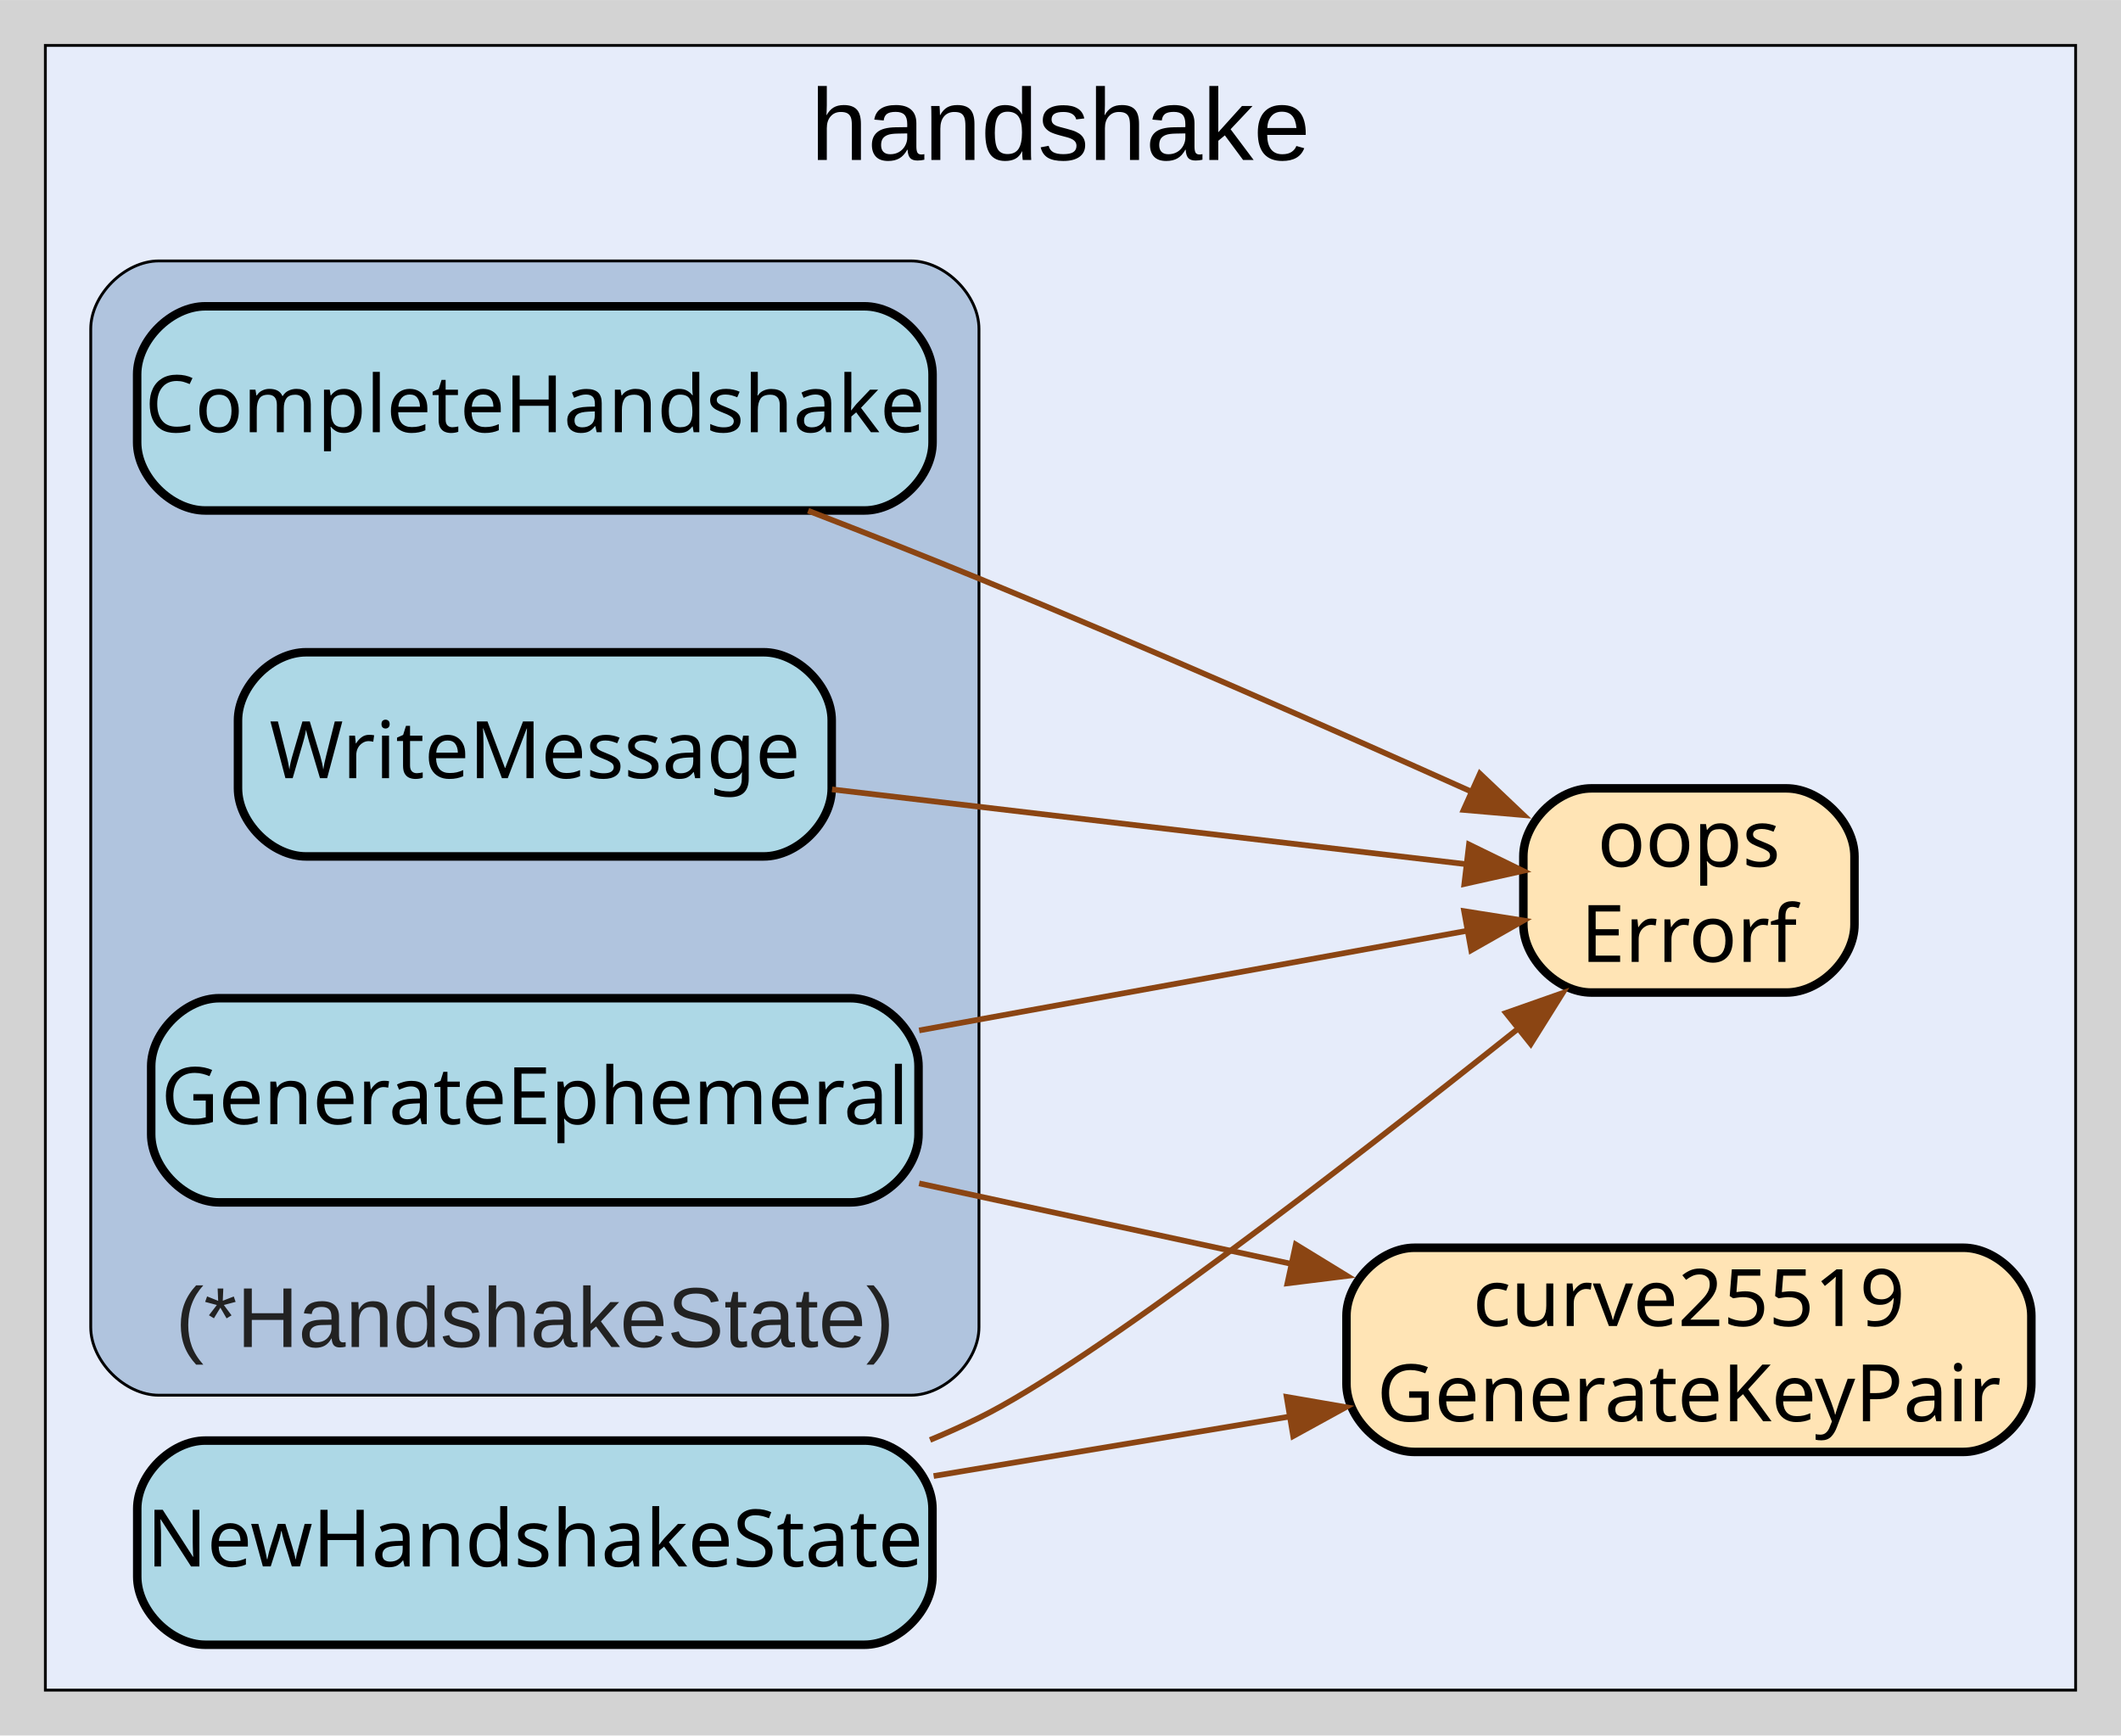
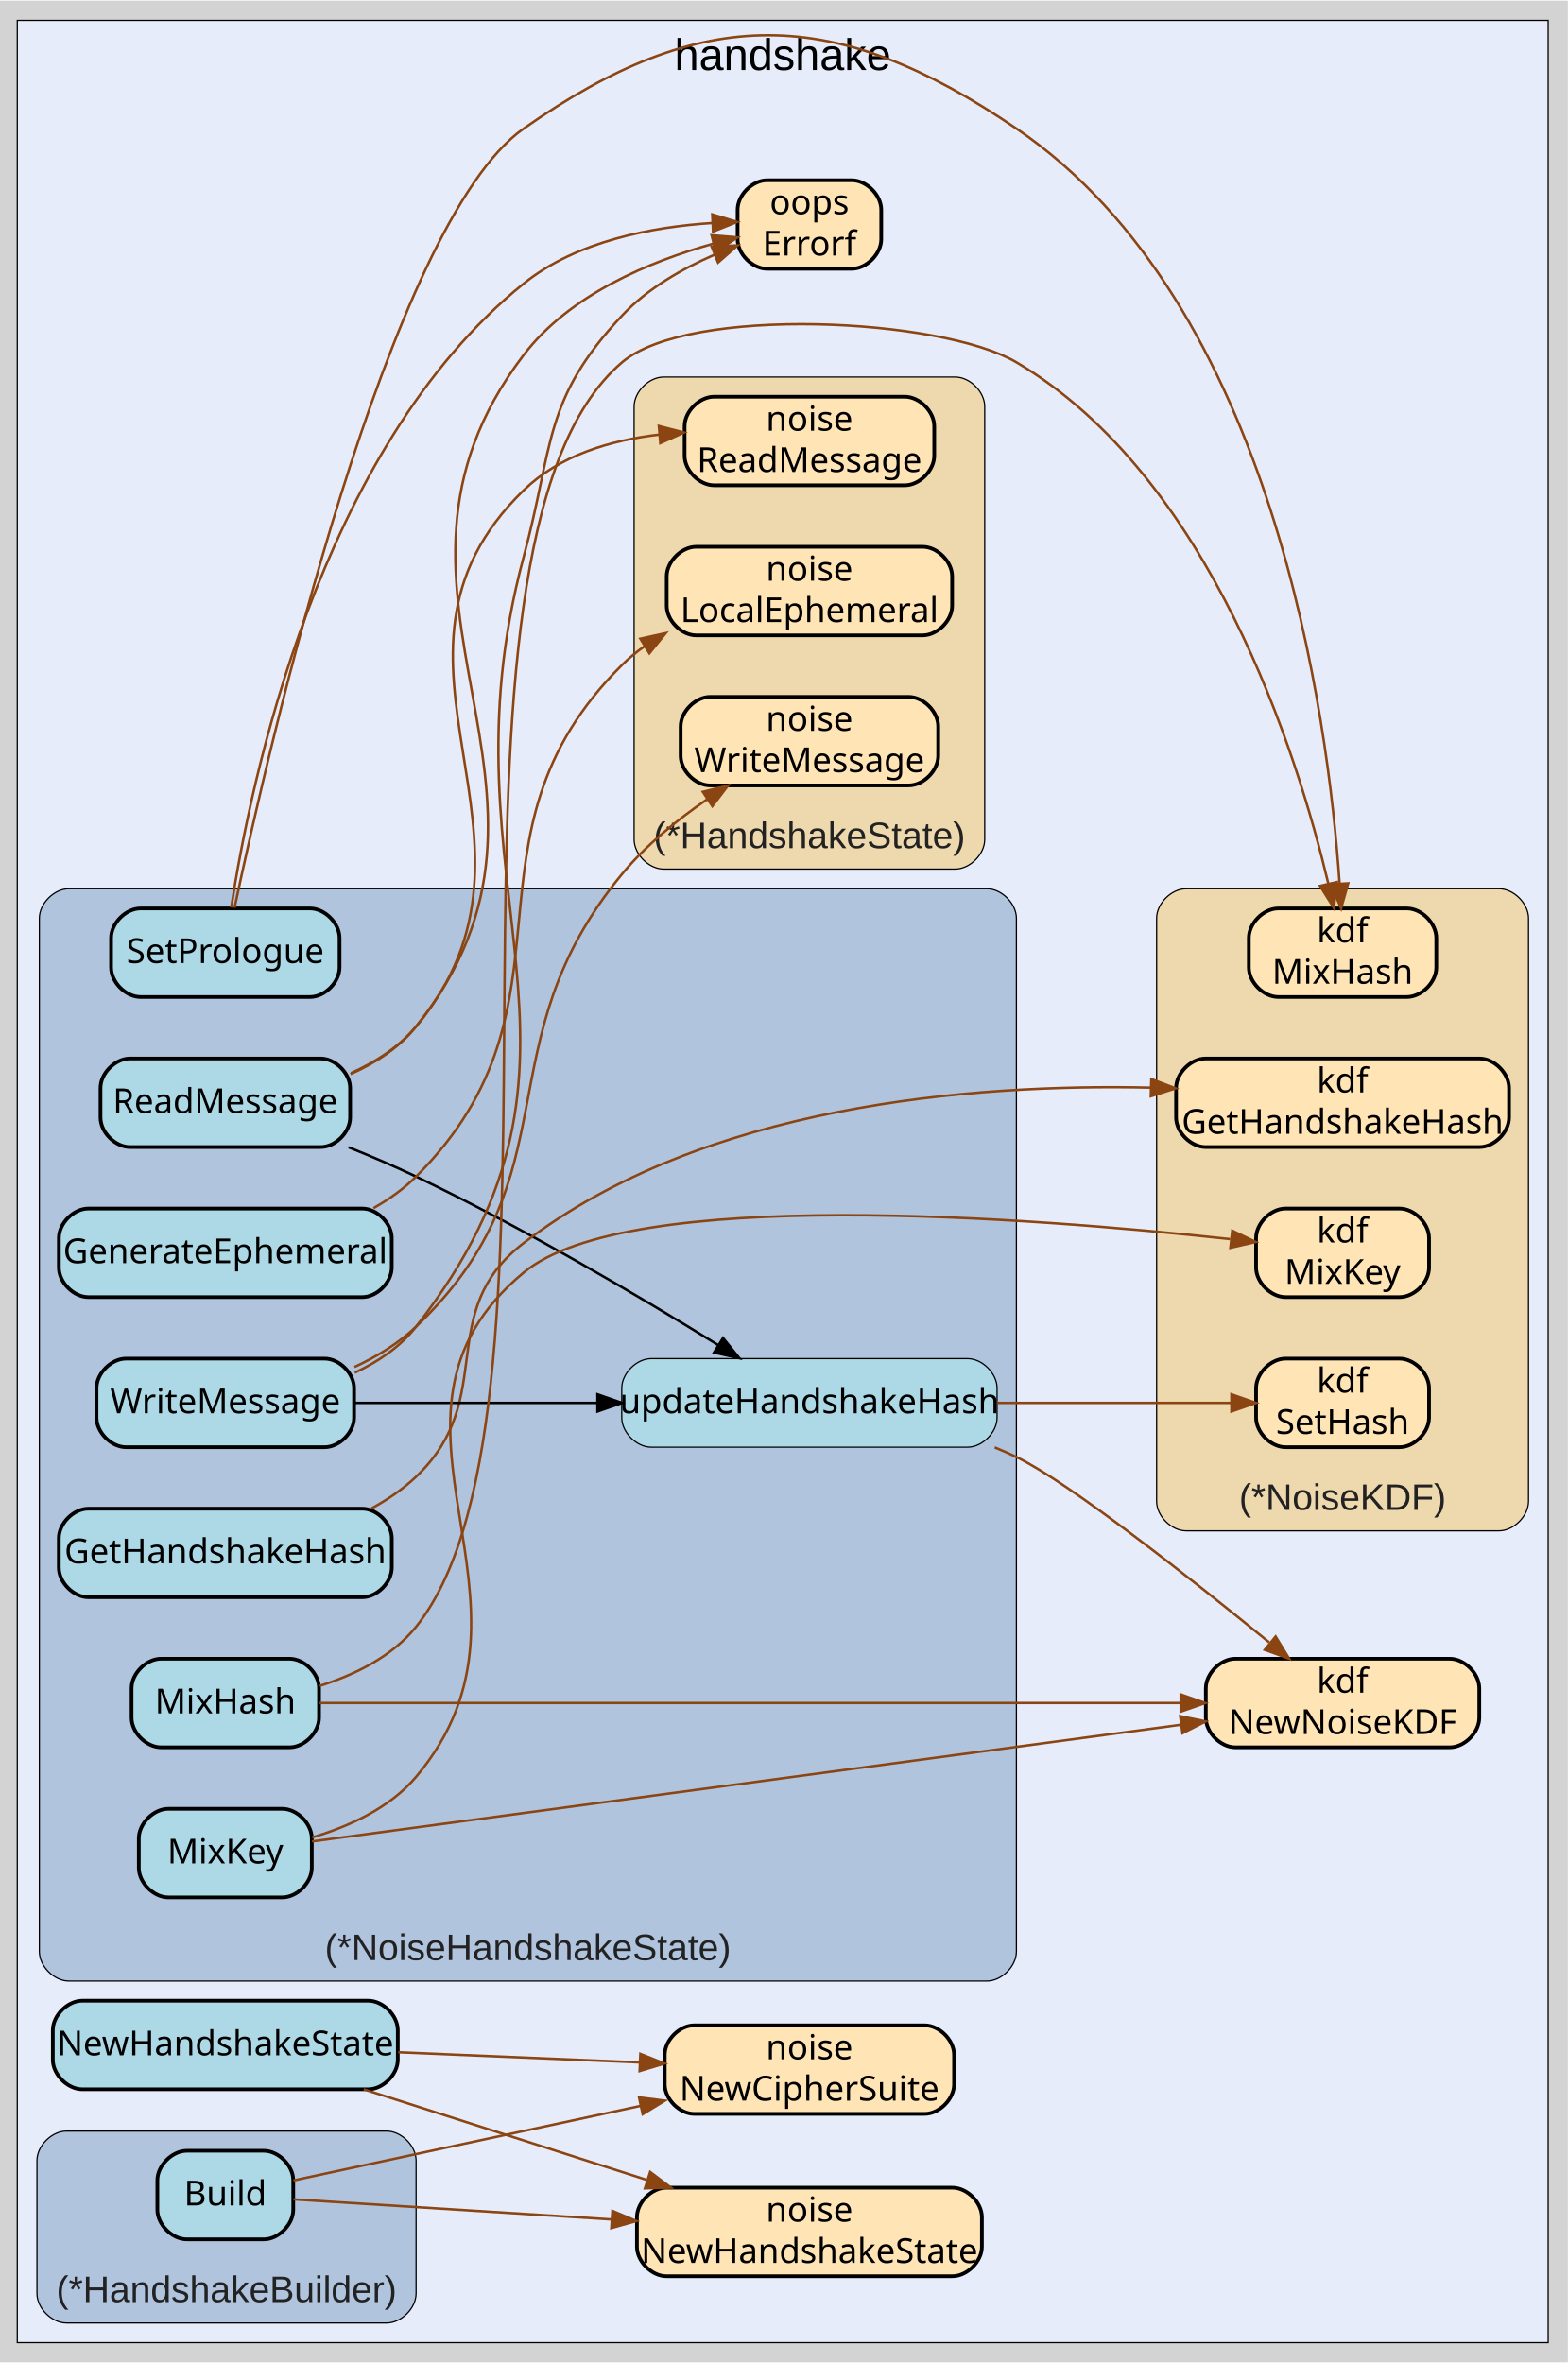
- <svg xmlns="http://www.w3.org/2000/svg" xmlns:xlink="http://www.w3.org/1999/xlink" width="374pt" height="306pt" viewBox="0.00 0.00 374.02 306.00">
-   <g id="graph0" class="graph" transform="scale(1 1) rotate(0) translate(0 306)">
-     <polygon fill="#d3d3d3" stroke="transparent" points="0,0 0,-306 374.018,-306 374.018,0 0,0" />
+ <svg xmlns="http://www.w3.org/2000/svg" xmlns:xlink="http://www.w3.org/1999/xlink" width="637pt" height="960pt" viewBox="0.00 0.00 637.35 960.00">
+   <g id="graph0" class="graph" transform="scale(1 1) rotate(0) translate(0 960)">
+     <polygon fill="#d3d3d3" stroke="transparent" points="0,0 0,-960 637.347,-960 637.347,0 0,0" />
    <g id="clust1" class="cluster">
-       <polygon fill="#e6ecfa" stroke="#000000" stroke-width=".5" points="8,-8 8,-298 366.018,-298 366.018,-8 8,-8" />
-       <text text-anchor="middle" x="187.009" y="-277.8" font-family="Arial" font-size="18.00" fill="#000000">handshake</text>
+       <polygon fill="#e6ecfa" stroke="#000000" stroke-width=".5" points="7.027,-8 7.027,-952 629.347,-952 629.347,-8 7.027,-8" />
+       <text text-anchor="middle" x="318.187" y="-931.8" font-family="Arial" font-size="18.00" fill="#000000">handshake</text>
+     </g>
+     <g id="clust5" class="cluster">
+       <g id="a_clust5">
+         <a xlink:title="type: *github.com/go-i2p/go-i2p/lib/transport/noise/kdf.NoiseKDF">
+           <path fill="#eed8ae" stroke="#000000" stroke-width=".5" d="M482.175,-338C482.175,-338 609.347,-338 609.347,-338 615.347,-338 621.347,-344 621.347,-350 621.347,-350 621.347,-587 621.347,-587 621.347,-593 615.347,-599 609.347,-599 609.347,-599 482.175,-599 482.175,-599 476.175,-599 470.175,-593 470.175,-587 470.175,-587 470.175,-350 470.175,-350 470.175,-344 476.175,-338 482.175,-338" />
+           <text text-anchor="middle" x="545.761" y="-346.5" font-family="Arial" font-size="15.00" fill="#222222">(*NoiseKDF)</text>
+         </a>
+       </g>
+     </g>
+     <g id="clust4" class="cluster">
+       <g id="a_clust4">
+         <a xlink:title="type: *github.com/go-i2p/go-i2p/lib/transport/noise/handshake.NoiseHandshakeState">
+           <path fill="#b0c4de" stroke="#000000" stroke-width=".5" d="M28,-155C28,-155 401.175,-155 401.175,-155 407.175,-155 413.175,-161 413.175,-167 413.175,-167 413.175,-587 413.175,-587 413.175,-593 407.175,-599 401.175,-599 401.175,-599 28,-599 28,-599 22,-599 16,-593 16,-587 16,-587 16,-167 16,-167 16,-161 22,-155 28,-155" />
+           <text text-anchor="middle" x="214.587" y="-163.5" font-family="Arial" font-size="15.00" fill="#222222">(*NoiseHandshakeState)</text>
+         </a>
+       </g>
+     </g>
+     <g id="clust3" class="cluster">
+       <g id="a_clust3">
+         <a xlink:title="type: *github.com/go-i2p/go-i2p/lib/transport/noise/handshake.HandshakeBuilder">
+           <path fill="#b0c4de" stroke="#000000" stroke-width=".5" d="M27.027,-16C27.027,-16 157.145,-16 157.145,-16 163.145,-16 169.145,-22 169.145,-28 169.145,-28 169.145,-82 169.145,-82 169.145,-88 163.145,-94 157.145,-94 157.145,-94 27.027,-94 27.027,-94 21.027,-94 15.027,-88 15.027,-82 15.027,-82 15.027,-28 15.027,-28 15.027,-22 21.027,-16 27.027,-16" />
+           <text text-anchor="middle" x="92.086" y="-24.5" font-family="Arial" font-size="15.00" fill="#222222">(*HandshakeBuilder)</text>
+         </a>
+       </g>
    </g>
    <g id="clust2" class="cluster">
      <g id="a_clust2">
-         <a xlink:title="type: *github.com/go-i2p/go-i2p/lib/transport/ntcp/handshake.HandshakeState">
-           <path fill="#b0c4de" stroke="#000000" stroke-width=".5" d="M28,-60C28,-60 160.633,-60 160.633,-60 166.633,-60 172.633,-66 172.633,-72 172.633,-72 172.633,-248 172.633,-248 172.633,-254 166.633,-260 160.633,-260 160.633,-260 28,-260 28,-260 22,-260 16,-254 16,-248 16,-248 16,-72 16,-72 16,-66 22,-60 28,-60" />
-           <text text-anchor="middle" x="94.316" y="-68.5" font-family="Arial" font-size="15.00" fill="#222222">(*HandshakeState)</text>
+         <a xlink:title="type: *github.com/flynn/noise.HandshakeState">
+           <path fill="#eed8ae" stroke="#000000" stroke-width=".5" d="M269.779,-607C269.779,-607 388.29,-607 388.29,-607 394.29,-607 400.29,-613 400.29,-619 400.29,-619 400.29,-795 400.29,-795 400.29,-801 394.29,-807 388.29,-807 388.29,-807 269.779,-807 269.779,-807 263.779,-807 257.779,-801 257.779,-795 257.779,-795 257.779,-619 257.779,-619 257.779,-613 263.779,-607 269.779,-607" />
+           <text text-anchor="middle" x="329.034" y="-615.5" font-family="Arial" font-size="15.00" fill="#222222">(*HandshakeState)</text>
        </a>
      </g>
    </g>
    <g id="node1" class="node">
      <g id="a_node1">
-         <a xlink:title="github.com/samber/oops.Errorf | defined in oops.go:34">
-           <path fill="#ffe4b5" stroke="#000000" stroke-width="1.5" d="M315.021,-167C315.021,-167 280.63,-167 280.63,-167 274.63,-167 268.63,-161 268.63,-155 268.63,-155 268.63,-143 268.63,-143 268.63,-137 274.63,-131 280.63,-131 280.63,-131 315.021,-131 315.021,-131 321.021,-131 327.021,-137 327.021,-143 327.021,-143 327.021,-155 327.021,-155 327.021,-161 321.021,-167 315.021,-167" />
-           <text text-anchor="middle" x="297.825" y="-153.2" font-family="Verdana" font-size="14.00" fill="#000000">oops</text>
-           <text text-anchor="middle" x="297.825" y="-136.4" font-family="Verdana" font-size="14.00" fill="#000000">Errorf</text>
+         <a xlink:title="github.com/flynn/noise.NewCipherSuite | defined in cipher_suite.go:84">
+           <path fill="#ffe4b5" stroke="#000000" stroke-width="1.5" d="M375.844,-137C375.844,-137 282.226,-137 282.226,-137 276.226,-137 270.226,-131 270.226,-125 270.226,-125 270.226,-113 270.226,-113 270.226,-107 276.226,-101 282.226,-101 282.226,-101 375.844,-101 375.844,-101 381.844,-101 387.844,-107 387.844,-113 387.844,-113 387.844,-125 387.844,-125 387.844,-131 381.844,-137 375.844,-137" />
+           <text text-anchor="middle" x="329.034" y="-123.2" font-family="Verdana" font-size="14.00" fill="#000000">noise</text>
+           <text text-anchor="middle" x="329.034" y="-106.4" font-family="Verdana" font-size="14.00" fill="#000000">NewCipherSuite</text>
        </a>
      </g>
    </g>
    <g id="node2" class="node">
      <g id="a_node2">
-         <a xlink:title="github.com/go-i2p/go-i2p/lib/transport/ntcp/handshake.NewHandshakeState | defined in handshake.go:78&#10;at handshake.go:98: calling [github.com/go-i2p/go-i2p/lib/crypto/curve25519.GenerateKeyPair]&#10;at handshake.go:101: calling [github.com/samber/oops.Errorf]&#10;at handshake.go:107: calling [github.com/samber/oops.Errorf]">
-           <path fill="#add8e6" stroke="#000000" stroke-width="1.5" d="M152.433,-52C152.433,-52 36.2,-52 36.2,-52 30.2,-52 24.2,-46 24.2,-40 24.2,-40 24.2,-28 24.2,-28 24.2,-22 30.2,-16 36.2,-16 36.2,-16 152.433,-16 152.433,-16 158.433,-16 164.433,-22 164.433,-28 164.433,-28 164.433,-40 164.433,-40 164.433,-46 158.433,-52 152.433,-52" />
-           <text text-anchor="middle" x="94.316" y="-29.8" font-family="Verdana" font-size="14.00" fill="#000000">NewHandshakeState</text>
+         <a xlink:title="github.com/flynn/noise.NewHandshakeState | defined in state.go:317">
+           <path fill="#ffe4b5" stroke="#000000" stroke-width="1.5" d="M387.151,-71C387.151,-71 270.918,-71 270.918,-71 264.918,-71 258.918,-65 258.918,-59 258.918,-59 258.918,-47 258.918,-47 258.918,-41 264.918,-35 270.918,-35 270.918,-35 387.151,-35 387.151,-35 393.151,-35 399.151,-41 399.151,-47 399.151,-47 399.151,-59 399.151,-59 399.151,-65 393.151,-71 387.151,-71" />
+           <text text-anchor="middle" x="329.034" y="-57.2" font-family="Verdana" font-size="14.00" fill="#000000">noise</text>
+           <text text-anchor="middle" x="329.034" y="-40.4" font-family="Verdana" font-size="14.00" fill="#000000">NewHandshakeState</text>
+         </a>
+       </g>
+     </g>
+     <g id="node3" class="node">
+       <g id="a_node3">
+         <a xlink:title="github.com/samber/oops.Errorf | defined in oops.go:34">
+           <path fill="#ffe4b5" stroke="#000000" stroke-width="1.5" d="M346.23,-887C346.23,-887 311.839,-887 311.839,-887 305.839,-887 299.839,-881 299.839,-875 299.839,-875 299.839,-863 299.839,-863 299.839,-857 305.839,-851 311.839,-851 311.839,-851 346.23,-851 346.23,-851 352.23,-851 358.23,-857 358.23,-863 358.23,-863 358.23,-875 358.23,-875 358.23,-881 352.23,-887 346.23,-887" />
+           <text text-anchor="middle" x="329.034" y="-873.2" font-family="Verdana" font-size="14.00" fill="#000000">oops</text>
+           <text text-anchor="middle" x="329.034" y="-856.4" font-family="Verdana" font-size="14.00" fill="#000000">Errorf</text>
+         </a>
+       </g>
+     </g>
+     <g id="node4" class="node">
+       <g id="a_node4">
+         <a xlink:title="github.com/go-i2p/go-i2p/lib/transport/noise/kdf.NewNoiseKDF | defined in kdf.go:17">
+           <path fill="#ffe4b5" stroke="#000000" stroke-width="1.5" d="M589.341,-286C589.341,-286 502.181,-286 502.181,-286 496.181,-286 490.181,-280 490.181,-274 490.181,-274 490.181,-262 490.181,-262 490.181,-256 496.181,-250 502.181,-250 502.181,-250 589.341,-250 589.341,-250 595.341,-250 601.341,-256 601.341,-262 601.341,-262 601.341,-274 601.341,-274 601.341,-280 595.341,-286 589.341,-286" />
+           <text text-anchor="middle" x="545.761" y="-272.2" font-family="Verdana" font-size="14.00" fill="#000000">kdf</text>
+           <text text-anchor="middle" x="545.761" y="-255.4" font-family="Verdana" font-size="14.00" fill="#000000">NewNoiseKDF</text>
+         </a>
+       </g>
+     </g>
+     <g id="node5" class="node">
+       <g id="a_node5">
+         <a xlink:title="github.com/go-i2p/go-i2p/lib/transport/noise/handshake.NewHandshakeState | defined in handshake.go:23&#10;at handshake.go:29: calling [github.com/flynn/noise.NewCipherSuite]&#10;at handshake.go:35: calling [github.com/flynn/noise.NewHandshakeState]">
+           <path fill="#add8e6" stroke="#000000" stroke-width="1.5" d="M149.703,-147C149.703,-147 33.47,-147 33.47,-147 27.47,-147 21.47,-141 21.47,-135 21.47,-135 21.47,-123 21.47,-123 21.47,-117 27.47,-111 33.47,-111 33.47,-111 149.703,-111 149.703,-111 155.703,-111 161.703,-117 161.703,-123 161.703,-123 161.703,-135 161.703,-135 161.703,-141 155.703,-147 149.703,-147" />
+           <text text-anchor="middle" x="91.586" y="-124.8" font-family="Verdana" font-size="14.00" fill="#000000">NewHandshakeState</text>
+         </a>
+       </g>
+     </g>
+     <g id="edge10" class="edge">
+       <g id="a_edge10">
+         <a xlink:title="at handshake.go:29: calling [github.com/flynn/noise.NewCipherSuite]">
+           <path fill="none" stroke="#8b4513" d="M161.865,-126.04C192.827,-124.736 229.094,-123.209 259.921,-121.911" />
+           <polygon fill="#8b4513" stroke="#8b4513" points="260.307,-125.398 270.151,-121.48 260.013,-118.404 260.307,-125.398" />
+         </a>
+       </g>
+     </g>
+     <g id="edge11" class="edge">
+       <g id="a_edge11">
+         <a xlink:title="at handshake.go:35: calling [github.com/flynn/noise.NewHandshakeState]">
+           <path fill="none" stroke="#8b4513" d="M147.858,-110.989C182.331,-99.955 226.625,-85.778 262.787,-74.204" />
+           <polygon fill="#8b4513" stroke="#8b4513" points="264.298,-77.395 272.755,-71.013 262.164,-70.728 264.298,-77.395" />
+         </a>
+       </g>
+     </g>
+     <g id="node6" class="node">
+       <g id="a_node6">
+         <a xlink:title="(*github.com/flynn/noise.HandshakeState).ReadMessage | defined in state.go:503">
+           <path fill="#ffe4b5" stroke="#000000" stroke-width="1.5" d="M367.778,-799C367.778,-799 290.291,-799 290.291,-799 284.291,-799 278.291,-793 278.291,-787 278.291,-787 278.291,-775 278.291,-775 278.291,-769 284.291,-763 290.291,-763 290.291,-763 367.778,-763 367.778,-763 373.778,-763 379.778,-769 379.778,-775 379.778,-775 379.778,-787 379.778,-787 379.778,-793 373.778,-799 367.778,-799" />
+           <text text-anchor="middle" x="329.034" y="-785.2" font-family="Verdana" font-size="14.00" fill="#000000">noise</text>
+           <text text-anchor="middle" x="329.034" y="-768.4" font-family="Verdana" font-size="14.00" fill="#000000">ReadMessage</text>
+         </a>
+       </g>
+     </g>
+     <g id="node7" class="node">
+       <g id="a_node7">
+         <a xlink:title="(*github.com/flynn/noise.HandshakeState).WriteMessage | defined in state.go:391">
+           <path fill="#ffe4b5" stroke="#000000" stroke-width="1.5" d="M369.383,-677C369.383,-677 288.686,-677 288.686,-677 282.686,-677 276.686,-671 276.686,-665 276.686,-665 276.686,-653 276.686,-653 276.686,-647 282.686,-641 288.686,-641 288.686,-641 369.383,-641 369.383,-641 375.383,-641 381.383,-647 381.383,-653 381.383,-653 381.383,-665 381.383,-665 381.383,-671 375.383,-677 369.383,-677" />
+           <text text-anchor="middle" x="329.034" y="-663.2" font-family="Verdana" font-size="14.00" fill="#000000">noise</text>
+           <text text-anchor="middle" x="329.034" y="-646.4" font-family="Verdana" font-size="14.00" fill="#000000">WriteMessage</text>
+         </a>
+       </g>
+     </g>
+     <g id="node8" class="node">
+       <g id="a_node8">
+         <a xlink:title="(*github.com/flynn/noise.HandshakeState).LocalEphemeral | defined in state.go:642">
+           <path fill="#ffe4b5" stroke="#000000" stroke-width="1.5" d="M375.046,-738C375.046,-738 283.023,-738 283.023,-738 277.023,-738 271.023,-732 271.023,-726 271.023,-726 271.023,-714 271.023,-714 271.023,-708 277.023,-702 283.023,-702 283.023,-702 375.046,-702 375.046,-702 381.046,-702 387.046,-708 387.046,-714 387.046,-714 387.046,-726 387.046,-726 387.046,-732 381.046,-738 375.046,-738" />
+           <text text-anchor="middle" x="329.034" y="-724.2" font-family="Verdana" font-size="14.00" fill="#000000">noise</text>
+           <text text-anchor="middle" x="329.034" y="-707.4" font-family="Verdana" font-size="14.00" fill="#000000">LocalEphemeral</text>
+         </a>
+       </g>
+     </g>
+     <g id="node9" class="node">
+       <g id="a_node9">
+         <a xlink:title="(*github.com/go-i2p/go-i2p/lib/transport/noise/handshake.HandshakeBuilder).Build | defined in handshake_builder.go:68&#10;at handshake_builder.go:80: calling [github.com/flynn/noise.NewHandshakeState]&#10;at handshake_builder.go:71: calling [github.com/flynn/noise.NewCipherSuite]">
+           <path fill="#add8e6" stroke="#000000" stroke-width="1.5" d="M107.204,-86C107.204,-86 75.968,-86 75.968,-86 69.968,-86 63.968,-80 63.968,-74 63.968,-74 63.968,-62 63.968,-62 63.968,-56 69.968,-50 75.968,-50 75.968,-50 107.204,-50 107.204,-50 113.204,-50 119.204,-56 119.204,-62 119.204,-62 119.204,-74 119.204,-74 119.204,-80 113.204,-86 107.204,-86" />
+           <text text-anchor="middle" x="91.586" y="-63.8" font-family="Verdana" font-size="14.00" fill="#000000">Build</text>
+         </a>
+       </g>
+     </g>
+     <g id="edge8" class="edge">
+       <g id="a_edge8">
+         <a xlink:title="at handshake_builder.go:71: calling [github.com/flynn/noise.NewCipherSuite]">
+           <path fill="none" stroke="#8b4513" d="M119.289,-73.95C153.667,-81.334 213.492,-94.183 260.474,-104.274" />
+           <polygon fill="#8b4513" stroke="#8b4513" points="259.779,-107.705 270.291,-106.383 261.249,-100.861 259.779,-107.705" />
+         </a>
+       </g>
+     </g>
+     <g id="edge4" class="edge">
+       <g id="a_edge4">
+         <a xlink:title="at handshake_builder.go:80: calling [github.com/flynn/noise.NewHandshakeState]">
+           <path fill="none" stroke="#8b4513" d="M119.289,-66.25C150.851,-64.256 203.859,-60.907 248.688,-58.076" />
+           <polygon fill="#8b4513" stroke="#8b4513" points="248.947,-61.566 258.707,-57.443 248.506,-54.58 248.947,-61.566" />
+         </a>
+       </g>
+     </g>
+     <g id="node10" class="node">
+       <g id="a_node10">
+         <a xlink:title="(*github.com/go-i2p/go-i2p/lib/transport/noise/handshake.NoiseHandshakeState).ReadMessage | defined in handshake.go:103&#10;at handshake.go:110: calling [github.com/samber/oops.Errorf]&#10;at handshake.go:108: calling [(*github.com/flynn/noise.HandshakeState).ReadMessage]&#10;at handshake.go:117: calling [(*github.com/go-i2p/go-i2p/lib/transport/noise/handshake.NoiseHandshakeState).updateHandshakeHash]">
+           <path fill="#add8e6" stroke="#000000" stroke-width="1.5" d="M130.33,-530C130.33,-530 52.843,-530 52.843,-530 46.843,-530 40.843,-524 40.843,-518 40.843,-518 40.843,-506 40.843,-506 40.843,-500 46.843,-494 52.843,-494 52.843,-494 130.33,-494 130.33,-494 136.33,-494 142.33,-500 142.33,-506 142.33,-506 142.33,-518 142.33,-518 142.33,-524 136.33,-530 130.33,-530" />
+           <text text-anchor="middle" x="91.586" y="-507.8" font-family="Verdana" font-size="14.00" fill="#000000">ReadMessage</text>
+         </a>
+       </g>
+     </g>
+     <g id="edge5" class="edge">
+       <g id="a_edge5">
+         <a xlink:title="at handshake.go:110: calling [github.com/samber/oops.Errorf]">
+           <path fill="none" stroke="#8b4513" d="M142.486,-523.662C152.628,-528.166 162.261,-534.394 169.145,-543 245.907,-638.955 138.451,-718.235 212.894,-816 231.504,-840.44 264.007,-853.952 289.904,-861.204" />
+           <polygon fill="#8b4513" stroke="#8b4513" points="289.261,-864.653 299.819,-863.773 291.016,-857.877 289.261,-864.653" />
+         </a>
+       </g>
+     </g>
+     <g id="edge14" class="edge">
+       <g id="a_edge14">
+         <a xlink:title="at handshake.go:108: calling [(*github.com/flynn/noise.HandshakeState).ReadMessage]">
+           <path fill="none" stroke="#8b4513" d="M142.639,-524.043C152.648,-528.521 162.186,-534.642 169.145,-543 232.375,-618.944 142.063,-692.091 212.894,-761 227.447,-775.158 248.169,-781.345 268.09,-783.613" />
+           <polygon fill="#8b4513" stroke="#8b4513" points="267.829,-787.103 278.085,-784.447 268.411,-780.127 267.829,-787.103" />
+         </a>
+       </g>
+     </g>
+     <g id="node11" class="node">
+       <g id="a_node11">
+         <a xlink:title="(*github.com/go-i2p/go-i2p/lib/transport/noise/handshake.NoiseHandshakeState).updateHandshakeHash | defined in handshake.go:205&#10;at handshake.go:253: calling [(*github.com/go-i2p/go-i2p/lib/transport/noise/kdf.NoiseKDF).SetHash]&#10;at handshake.go:214: calling [github.com/go-i2p/go-i2p/lib/transport/noise/kdf.NewNoiseKDF]&#10;at handshake.go:230: calling [github.com/go-i2p/go-i2p/lib/transport/noise/kdf.NewNoiseKDF]&#10;at handshake.go:246: calling [github.com/go-i2p/go-i2p/lib/transport/noise/kdf.NewNoiseKDF]">
+           <path fill="#add8e6" stroke="#000000" stroke-width=".5" d="M393.315,-408C393.315,-408 264.754,-408 264.754,-408 258.754,-408 252.754,-402 252.754,-396 252.754,-396 252.754,-384 252.754,-384 252.754,-378 258.754,-372 264.754,-372 264.754,-372 393.315,-372 393.315,-372 399.315,-372 405.315,-378 405.315,-384 405.315,-384 405.315,-396 405.315,-396 405.315,-402 399.315,-408 393.315,-408" />
+           <text text-anchor="middle" x="329.034" y="-385.8" font-family="Verdana" font-size="14.00" fill="#000000">updateHandshakeHash</text>
+         </a>
+       </g>
+     </g>
+     <g id="edge16" class="edge">
+       <g id="a_edge16">
+         <a xlink:title="at handshake.go:117: calling [(*github.com/go-i2p/go-i2p/lib/transport/noise/handshake.NoiseHandshakeState).updateHandshakeHash]">
+           <path fill="none" stroke="#000000" d="M141.716,-493.906C150.945,-490.211 160.417,-486.169 169.145,-482 212.598,-461.245 260.166,-433.132 292.024,-413.465" />
+           <polygon fill="#000000" stroke="#000000" points="293.927,-416.404 300.577,-408.155 290.235,-410.457 293.927,-416.404" />
+         </a>
+       </g>
+     </g>
+     <g id="edge15" class="edge">
+       <g id="a_edge15">
+         <a xlink:title="at handshake.go:214: calling [github.com/go-i2p/go-i2p/lib/transport/noise/kdf.NewNoiseKDF]&#10;at handshake.go:230: calling [github.com/go-i2p/go-i2p/lib/transport/noise/kdf.NewNoiseKDF]&#10;at handshake.go:246: calling [github.com/go-i2p/go-i2p/lib/transport/noise/kdf.NewNoiseKDF]">
+           <path fill="none" stroke="#8b4513" d="M404.355,-371.913C407.369,-370.685 410.321,-369.382 413.175,-368 434.673,-357.589 483.885,-318.763 515.93,-292.666" />
+           <polygon fill="#8b4513" stroke="#8b4513" points="518.552,-295.044 524.078,-286.004 514.12,-289.625 518.552,-295.044" />
+         </a>
+       </g>
+     </g>
+     <g id="node18" class="node">
+       <g id="a_node18">
+         <a xlink:title="(*github.com/go-i2p/go-i2p/lib/transport/noise/kdf.NoiseKDF).SetHash | defined in kdf.go:106">
+           <path fill="#ffe4b5" stroke="#000000" stroke-width="1.5" d="M568.915,-408C568.915,-408 522.607,-408 522.607,-408 516.607,-408 510.607,-402 510.607,-396 510.607,-396 510.607,-384 510.607,-384 510.607,-378 516.607,-372 522.607,-372 522.607,-372 568.915,-372 568.915,-372 574.915,-372 580.915,-378 580.915,-384 580.915,-384 580.915,-396 580.915,-396 580.915,-402 574.915,-408 568.915,-408" />
+           <text text-anchor="middle" x="545.761" y="-394.2" font-family="Verdana" font-size="14.00" fill="#000000">kdf</text>
+           <text text-anchor="middle" x="545.761" y="-377.4" font-family="Verdana" font-size="14.00" fill="#000000">SetHash</text>
+         </a>
+       </g>
+     </g>
+     <g id="edge2" class="edge">
+       <g id="a_edge2">
+         <a xlink:title="at handshake.go:253: calling [(*github.com/go-i2p/go-i2p/lib/transport/noise/kdf.NoiseKDF).SetHash]">
+           <path fill="none" stroke="#8b4513" d="M405.444,-390C437.215,-390 473.01,-390 500.495,-390" />
+           <polygon fill="#8b4513" stroke="#8b4513" points="500.596,-393.5 510.596,-390 500.596,-386.5 500.596,-393.5" />
+         </a>
+       </g>
+     </g>
+     <g id="node12" class="node">
+       <g id="a_node12">
+         <a xlink:title="(*github.com/go-i2p/go-i2p/lib/transport/noise/handshake.NoiseHandshakeState).GetHandshakeHash | defined in handshake.go:146&#10;at handshake.go:151: calling [(*github.com/go-i2p/go-i2p/lib/transport/noise/kdf.NoiseKDF).GetHandshakeHash]">
+           <path fill="#add8e6" stroke="#000000" stroke-width="1.5" d="M147.259,-347C147.259,-347 35.914,-347 35.914,-347 29.914,-347 23.914,-341 23.914,-335 23.914,-335 23.914,-323 23.914,-323 23.914,-317 29.914,-311 35.914,-311 35.914,-311 147.259,-311 147.259,-311 153.259,-311 159.259,-317 159.259,-323 159.259,-323 159.259,-335 159.259,-335 159.259,-341 153.259,-347 147.259,-347" />
+           <text text-anchor="middle" x="91.586" y="-324.8" font-family="Verdana" font-size="14.00" fill="#000000">GetHandshakeHash</text>
+         </a>
+       </g>
+     </g>
+     <g id="node19" class="node">
+       <g id="a_node19">
+         <a xlink:title="(*github.com/go-i2p/go-i2p/lib/transport/noise/kdf.NoiseKDF).GetHandshakeHash | defined in kdf.go:68">
+           <path fill="#ffe4b5" stroke="#000000" stroke-width="1.5" d="M601.434,-530C601.434,-530 490.088,-530 490.088,-530 484.088,-530 478.088,-524 478.088,-518 478.088,-518 478.088,-506 478.088,-506 478.088,-500 484.088,-494 490.088,-494 490.088,-494 601.434,-494 601.434,-494 607.434,-494 613.434,-500 613.434,-506 613.434,-506 613.434,-518 613.434,-518 613.434,-524 607.434,-530 601.434,-530" />
+           <text text-anchor="middle" x="545.761" y="-516.2" font-family="Verdana" font-size="14.00" fill="#000000">kdf</text>
+           <text text-anchor="middle" x="545.761" y="-499.4" font-family="Verdana" font-size="14.00" fill="#000000">GetHandshakeHash</text>
+         </a>
+       </g>
+     </g>
+     <g id="edge9" class="edge">
+       <g id="a_edge9">
+         <a xlink:title="at handshake.go:151: calling [(*github.com/go-i2p/go-i2p/lib/transport/noise/kdf.NoiseKDF).GetHandshakeHash]">
+           <path fill="none" stroke="#8b4513" d="M150.822,-347.001C157.48,-350.612 163.783,-354.906 169.145,-360 202.847,-392.015 176.013,-426.705 212.894,-455 285.978,-511.07 394.729,-519.787 467.842,-518.155" />
+           <polygon fill="#8b4513" stroke="#8b4513" points="468.021,-521.651 477.914,-517.86 467.816,-514.654 468.021,-521.651" />
+         </a>
+       </g>
+     </g>
+     <g id="node13" class="node">
+       <g id="a_node13">
+         <a xlink:title="(*github.com/go-i2p/go-i2p/lib/transport/noise/handshake.NoiseHandshakeState).WriteMessage | defined in handshake.go:73&#10;at handshake.go:87: calling [(*github.com/go-i2p/go-i2p/lib/transport/noise/handshake.NoiseHandshakeState).updateHandshakeHash]&#10;at handshake.go:78: calling [(*github.com/flynn/noise.HandshakeState).WriteMessage]&#10;at handshake.go:80: calling [github.com/samber/oops.Errorf]&#10;at handshake.go:94: calling [github.com/samber/oops.Errorf]">
+           <path fill="#add8e6" stroke="#000000" stroke-width="1.5" d="M131.935,-408C131.935,-408 51.238,-408 51.238,-408 45.238,-408 39.238,-402 39.238,-396 39.238,-396 39.238,-384 39.238,-384 39.238,-378 45.238,-372 51.238,-372 51.238,-372 131.935,-372 131.935,-372 137.935,-372 143.935,-378 143.935,-384 143.935,-384 143.935,-396 143.935,-396 143.935,-402 137.935,-408 131.935,-408" />
+           <text text-anchor="middle" x="91.586" y="-385.8" font-family="Verdana" font-size="14.00" fill="#000000">WriteMessage</text>
+         </a>
+       </g>
+     </g>
+     <g id="edge18" class="edge">
+       <g id="a_edge18">
+         <a xlink:title="at handshake.go:80: calling [github.com/samber/oops.Errorf]&#10;at handshake.go:94: calling [github.com/samber/oops.Errorf]">
+           <path fill="none" stroke="#8b4513" d="M144.21,-402.287C153.752,-406.735 162.705,-412.782 169.145,-421 255.788,-531.558 176.35,-598.374 212.894,-734 225.134,-779.424 220.724,-797.674 252.894,-832 263.084,-842.873 277.146,-850.937 290.414,-856.712" />
+           <polygon fill="#8b4513" stroke="#8b4513" points="289.285,-860.03 299.869,-860.519 291.9,-853.537 289.285,-860.03" />
+         </a>
+       </g>
+     </g>
+     <g id="edge17" class="edge">
+       <g id="a_edge17">
+         <a xlink:title="at handshake.go:78: calling [(*github.com/flynn/noise.HandshakeState).WriteMessage]">
+           <path fill="none" stroke="#8b4513" d="M144.093,-404.587C153.195,-408.815 162.011,-414.193 169.145,-421 234.151,-483.027 195.665,-535.733 252.894,-605 262.539,-616.673 275.286,-627.019 287.587,-635.451" />
+           <polygon fill="#8b4513" stroke="#8b4513" points="285.709,-638.406 295.988,-640.976 289.556,-632.557 285.709,-638.406" />
        </a>
      </g>
    </g>
    <g id="edge6" class="edge">
      <g id="a_edge6">
-         <a xlink:title="at handshake.go:101: calling [github.com/samber/oops.Errorf]&#10;at handshake.go:107: calling [github.com/samber/oops.Errorf]">
-           <path fill="none" stroke="#8b4513" d="M164.006,-52.108C166.956,-53.334 169.844,-54.631 172.633,-56 192.294,-65.653 237.107,-100.25 267.428,-124.407" />
-           <polygon fill="#8b4513" stroke="#8b4513" points="265.567,-127.4 275.562,-130.914 269.94,-121.934 265.567,-127.4" />
-         </a>
-       </g>
-     </g>
-     <g id="node3" class="node">
-       <g id="a_node3">
-         <a xlink:title="github.com/go-i2p/go-i2p/lib/crypto/curve25519.GenerateKeyPair | defined in curve25519.go:24">
-           <path fill="#ffe4b5" stroke="#000000" stroke-width="1.5" d="M346.212,-86C346.212,-86 249.439,-86 249.439,-86 243.439,-86 237.439,-80 237.439,-74 237.439,-74 237.439,-62 237.439,-62 237.439,-56 243.439,-50 249.439,-50 249.439,-50 346.212,-50 346.212,-50 352.212,-50 358.212,-56 358.212,-62 358.212,-62 358.212,-74 358.212,-74 358.212,-80 352.212,-86 346.212,-86" />
-           <text text-anchor="middle" x="297.825" y="-72.2" font-family="Verdana" font-size="14.00" fill="#000000">curve25519</text>
-           <text text-anchor="middle" x="297.825" y="-55.4" font-family="Verdana" font-size="14.00" fill="#000000">GenerateKeyPair</text>
-         </a>
-       </g>
-     </g>
-     <g id="edge5" class="edge">
-       <g id="a_edge5">
-         <a xlink:title="at handshake.go:98: calling [github.com/go-i2p/go-i2p/lib/crypto/curve25519.GenerateKeyPair]">
-           <path fill="none" stroke="#8b4513" d="M164.638,-45.748C184.884,-49.131 206.972,-52.821 227.235,-56.206" />
-           <polygon fill="#8b4513" stroke="#8b4513" points="226.891,-59.697 237.331,-57.893 228.044,-52.793 226.891,-59.697" />
-         </a>
-       </g>
-     </g>
-     <g id="node4" class="node">
-       <g id="a_node4">
-         <a xlink:title="(*github.com/go-i2p/go-i2p/lib/transport/ntcp/handshake.HandshakeState).WriteMessage | defined in methods.go:66&#10;at methods.go:67: calling [github.com/samber/oops.Errorf]">
-           <path fill="#add8e6" stroke="#000000" stroke-width="1.5" d="M134.665,-191C134.665,-191 53.968,-191 53.968,-191 47.968,-191 41.968,-185 41.968,-179 41.968,-179 41.968,-167 41.968,-167 41.968,-161 47.968,-155 53.968,-155 53.968,-155 134.665,-155 134.665,-155 140.665,-155 146.665,-161 146.665,-167 146.665,-167 146.665,-179 146.665,-179 146.665,-185 140.665,-191 134.665,-191" />
-           <text text-anchor="middle" x="94.316" y="-168.8" font-family="Verdana" font-size="14.00" fill="#000000">WriteMessage</text>
+         <a xlink:title="at handshake.go:87: calling [(*github.com/go-i2p/go-i2p/lib/transport/noise/handshake.NoiseHandshakeState).updateHandshakeHash]">
+           <path fill="none" stroke="#000000" d="M143.989,-390C172.952,-390 209.667,-390 242.744,-390" />
+           <polygon fill="#000000" stroke="#000000" points="242.88,-393.5 252.88,-390 242.88,-386.5 242.88,-393.5" />
+         </a>
+       </g>
+     </g>
+     <g id="node14" class="node">
+       <g id="a_node14">
+         <a xlink:title="(*github.com/go-i2p/go-i2p/lib/transport/noise/handshake.NoiseHandshakeState).GenerateEphemeral | defined in handshake.go:57&#10;at handshake.go:64: calling [(*github.com/flynn/noise.HandshakeState).LocalEphemeral]">
+           <path fill="#add8e6" stroke="#000000" stroke-width="1.5" d="M147.241,-469C147.241,-469 35.932,-469 35.932,-469 29.932,-469 23.932,-463 23.932,-457 23.932,-457 23.932,-445 23.932,-445 23.932,-439 29.932,-433 35.932,-433 35.932,-433 147.241,-433 147.241,-433 153.241,-433 159.241,-439 159.241,-445 159.241,-445 159.241,-457 159.241,-457 159.241,-463 153.241,-469 147.241,-469" />
+           <text text-anchor="middle" x="91.586" y="-446.8" font-family="Verdana" font-size="14.00" fill="#000000">GenerateEphemeral</text>
+         </a>
+       </g>
+     </g>
+     <g id="edge19" class="edge">
+       <g id="a_edge19">
+         <a xlink:title="at handshake.go:64: calling [(*github.com/flynn/noise.HandshakeState).LocalEphemeral]">
+           <path fill="none" stroke="#8b4513" d="M151.841,-469.185C158.168,-472.749 164.115,-476.982 169.145,-482 239.702,-552.379 182.164,-619.795 252.894,-690 255.707,-692.792 258.81,-695.331 262.108,-697.64" />
+           <polygon fill="#8b4513" stroke="#8b4513" points="260.302,-700.639 270.649,-702.918 263.982,-694.684 260.302,-700.639" />
+         </a>
+       </g>
+     </g>
+     <g id="node15" class="node">
+       <g id="a_node15">
+         <a xlink:title="(*github.com/go-i2p/go-i2p/lib/transport/noise/handshake.NoiseHandshakeState).MixKey | defined in handshake.go:191&#10;at handshake.go:198: calling [github.com/go-i2p/go-i2p/lib/transport/noise/kdf.NewNoiseKDF]&#10;at handshake.go:201: calling [(*github.com/go-i2p/go-i2p/lib/transport/noise/kdf.NoiseKDF).MixKey]">
+           <path fill="#add8e6" stroke="#000000" stroke-width="1.5" d="M114.743,-225C114.743,-225 68.429,-225 68.429,-225 62.429,-225 56.429,-219 56.429,-213 56.429,-213 56.429,-201 56.429,-201 56.429,-195 62.429,-189 68.429,-189 68.429,-189 114.743,-189 114.743,-189 120.743,-189 126.743,-195 126.743,-201 126.743,-201 126.743,-213 126.743,-213 126.743,-219 120.743,-225 114.743,-225" />
+           <text text-anchor="middle" x="91.586" y="-202.8" font-family="Verdana" font-size="14.00" fill="#000000">MixKey</text>
        </a>
      </g>
    </g>
    <g id="edge3" class="edge">
      <g id="a_edge3">
-         <a xlink:title="at methods.go:67: calling [github.com/samber/oops.Errorf]">
-           <path fill="none" stroke="#8b4513" d="M146.725,-166.819C181.536,-162.714 226.514,-157.41 258.318,-153.659" />
-           <polygon fill="#8b4513" stroke="#8b4513" points="259.043,-157.098 268.564,-152.451 258.223,-150.146 259.043,-157.098" />
-         </a>
-       </g>
-     </g>
-     <g id="node5" class="node">
-       <g id="a_node5">
-         <a xlink:title="(*github.com/go-i2p/go-i2p/lib/transport/ntcp/handshake.HandshakeState).CompleteHandshake | defined in methods.go:10&#10;at methods.go:13: calling [github.com/samber/oops.Errorf]&#10;at methods.go:17: calling [github.com/samber/oops.Errorf]&#10;at methods.go:21: calling [github.com/samber/oops.Errorf]">
-           <path fill="#add8e6" stroke="#000000" stroke-width="1.5" d="M152.449,-252C152.449,-252 36.183,-252 36.183,-252 30.183,-252 24.183,-246 24.183,-240 24.183,-240 24.183,-228 24.183,-228 24.183,-222 30.183,-216 36.183,-216 36.183,-216 152.449,-216 152.449,-216 158.449,-216 164.449,-222 164.449,-228 164.449,-228 164.449,-240 164.449,-240 164.449,-246 158.449,-252 152.449,-252" />
-           <text text-anchor="middle" x="94.316" y="-229.8" font-family="Verdana" font-size="14.00" fill="#000000">CompleteHandshake</text>
-         </a>
-       </g>
-     </g>
-     <g id="edge4" class="edge">
-       <g id="a_edge4">
-         <a xlink:title="at methods.go:13: calling [github.com/samber/oops.Errorf]&#10;at methods.go:17: calling [github.com/samber/oops.Errorf]&#10;at methods.go:21: calling [github.com/samber/oops.Errorf]">
-           <path fill="none" stroke="#8b4513" d="M142.505,-215.959C152.499,-212.101 162.936,-207.984 172.633,-204 201.904,-191.972 234.637,-177.557 259.29,-166.503" />
-           <polygon fill="#8b4513" stroke="#8b4513" points="260.969,-169.585 268.653,-162.292 258.097,-163.201 260.969,-169.585" />
-         </a>
-       </g>
-     </g>
-     <g id="node6" class="node">
-       <g id="a_node6">
-         <a xlink:title="(*github.com/go-i2p/go-i2p/lib/transport/ntcp/handshake.HandshakeState).GenerateEphemeral | defined in methods.go:27&#10;at methods.go:31: calling [github.com/go-i2p/go-i2p/lib/crypto/curve25519.GenerateKeyPair]&#10;at methods.go:33: calling [github.com/samber/oops.Errorf]&#10;at methods.go:40: calling [github.com/samber/oops.Errorf]">
-           <path fill="#add8e6" stroke="#000000" stroke-width="1.5" d="M149.971,-130C149.971,-130 38.662,-130 38.662,-130 32.662,-130 26.662,-124 26.662,-118 26.662,-118 26.662,-106 26.662,-106 26.662,-100 32.662,-94 38.662,-94 38.662,-94 149.971,-94 149.971,-94 155.971,-94 161.971,-100 161.971,-106 161.971,-106 161.971,-118 161.971,-118 161.971,-124 155.971,-130 149.971,-130" />
-           <text text-anchor="middle" x="94.316" y="-107.8" font-family="Verdana" font-size="14.00" fill="#000000">GenerateEphemeral</text>
-         </a>
-       </g>
-     </g>
-     <g id="edge2" class="edge">
-       <g id="a_edge2">
-         <a xlink:title="at methods.go:33: calling [github.com/samber/oops.Errorf]&#10;at methods.go:40: calling [github.com/samber/oops.Errorf]">
-           <path fill="none" stroke="#8b4513" d="M162.082,-124.32C194.173,-130.155 231.361,-136.916 258.689,-141.885" />
-           <polygon fill="#8b4513" stroke="#8b4513" points="258.184,-145.35 268.649,-143.695 259.436,-138.463 258.184,-145.35" />
+         <a xlink:title="at handshake.go:198: calling [github.com/go-i2p/go-i2p/lib/transport/noise/kdf.NewNoiseKDF]">
+           <path fill="none" stroke="#8b4513" d="M126.847,-211.736C202.735,-221.928 382.551,-246.079 480.096,-259.181" />
+           <polygon fill="#8b4513" stroke="#8b4513" points="479.758,-262.666 490.135,-260.529 480.69,-255.729 479.758,-262.666" />
+         </a>
+       </g>
+     </g>
+     <g id="node20" class="node">
+       <g id="a_node20">
+         <a xlink:title="(*github.com/go-i2p/go-i2p/lib/transport/noise/kdf.NoiseKDF).MixKey | defined in kdf.go:29">
+           <path fill="#ffe4b5" stroke="#000000" stroke-width="1.5" d="M568.918,-469C568.918,-469 522.604,-469 522.604,-469 516.604,-469 510.604,-463 510.604,-457 510.604,-457 510.604,-445 510.604,-445 510.604,-439 516.604,-433 522.604,-433 522.604,-433 568.918,-433 568.918,-433 574.918,-433 580.918,-439 580.918,-445 580.918,-445 580.918,-457 580.918,-457 580.918,-463 574.918,-469 568.918,-469" />
+           <text text-anchor="middle" x="545.761" y="-455.2" font-family="Verdana" font-size="14.00" fill="#000000">kdf</text>
+           <text text-anchor="middle" x="545.761" y="-438.4" font-family="Verdana" font-size="14.00" fill="#000000">MixKey</text>
+         </a>
+       </g>
+     </g>
+     <g id="edge20" class="edge">
+       <g id="a_edge20">
+         <a xlink:title="at handshake.go:201: calling [(*github.com/go-i2p/go-i2p/lib/transport/noise/kdf.NoiseKDF).MixKey]">
+           <path fill="none" stroke="#8b4513" d="M126.868,-213.366C141.945,-217.831 158.491,-225.361 169.145,-238 229.191,-309.231 141.179,-383.534 212.894,-443 255.321,-478.18 419.231,-465.389 500.103,-456.573" />
+           <polygon fill="#8b4513" stroke="#8b4513" points="500.926,-460.003 510.476,-455.414 500.149,-453.046 500.926,-460.003" />
+         </a>
+       </g>
+     </g>
+     <g id="node16" class="node">
+       <g id="a_node16">
+         <a xlink:title="(*github.com/go-i2p/go-i2p/lib/transport/noise/handshake.NoiseHandshakeState).SetPrologue | defined in handshake.go:159&#10;at handshake.go:167: calling [(*github.com/go-i2p/go-i2p/lib/transport/noise/kdf.NoiseKDF).MixHash]&#10;at handshake.go:173: calling [github.com/samber/oops.Errorf]">
+           <path fill="#add8e6" stroke="#000000" stroke-width="1.5" d="M126.023,-591C126.023,-591 57.149,-591 57.149,-591 51.149,-591 45.149,-585 45.149,-579 45.149,-579 45.149,-567 45.149,-567 45.149,-561 51.149,-555 57.149,-555 57.149,-555 126.023,-555 126.023,-555 132.024,-555 138.024,-561 138.024,-567 138.024,-567 138.024,-579 138.024,-579 138.024,-585 132.024,-591 126.023,-591" />
+           <text text-anchor="middle" x="91.586" y="-568.8" font-family="Verdana" font-size="14.00" fill="#000000">SetPrologue</text>
+         </a>
+       </g>
+     </g>
+     <g id="edge13" class="edge">
+       <g id="a_edge13">
+         <a xlink:title="at handshake.go:173: calling [github.com/samber/oops.Errorf]">
+           <path fill="none" stroke="#8b4513" d="M93.998,-591.347C101.523,-640.816 129.303,-777.743 212.894,-845 234.37,-862.279 265.146,-868.049 289.622,-869.622" />
+           <polygon fill="#8b4513" stroke="#8b4513" points="289.537,-873.122 299.68,-870.061 289.842,-866.129 289.537,-873.122" />
+         </a>
+       </g>
+     </g>
+     <g id="node21" class="node">
+       <g id="a_node21">
+         <a xlink:title="(*github.com/go-i2p/go-i2p/lib/transport/noise/kdf.NoiseKDF).MixHash | defined in kdf.go:55">
+           <path fill="#ffe4b5" stroke="#000000" stroke-width="1.5" d="M571.862,-591C571.862,-591 519.66,-591 519.66,-591 513.66,-591 507.66,-585 507.66,-579 507.66,-579 507.66,-567 507.66,-567 507.66,-561 513.66,-555 519.66,-555 519.66,-555 571.862,-555 571.862,-555 577.862,-555 583.862,-561 583.862,-567 583.862,-567 583.862,-579 583.862,-579 583.862,-585 577.862,-591 571.862,-591" />
+           <text text-anchor="middle" x="545.761" y="-577.2" font-family="Verdana" font-size="14.00" fill="#000000">kdf</text>
+           <text text-anchor="middle" x="545.761" y="-560.4" font-family="Verdana" font-size="14.00" fill="#000000">MixHash</text>
+         </a>
+       </g>
+     </g>
+     <g id="edge12" class="edge">
+       <g id="a_edge12">
+         <a xlink:title="at handshake.go:167: calling [(*github.com/go-i2p/go-i2p/lib/transport/noise/kdf.NoiseKDF).MixHash]">
+           <path fill="none" stroke="#8b4513" d="M95.349,-591.272C108.991,-655.553 157.95,-869.46 212.894,-908 285.768,-959.116 339.557,-958.038 413.175,-908 518.041,-836.723 539.966,-668.272 544.549,-601.235" />
+           <polygon fill="#8b4513" stroke="#8b4513" points="548.057,-601.209 545.165,-591.016 541.07,-600.788 548.057,-601.209" />
+         </a>
+       </g>
+     </g>
+     <g id="node17" class="node">
+       <g id="a_node17">
+         <a xlink:title="(*github.com/go-i2p/go-i2p/lib/transport/noise/handshake.NoiseHandshakeState).MixHash | defined in handshake.go:177&#10;at handshake.go:184: calling [github.com/go-i2p/go-i2p/lib/transport/noise/kdf.NewNoiseKDF]&#10;at handshake.go:187: calling [(*github.com/go-i2p/go-i2p/lib/transport/noise/kdf.NoiseKDF).MixHash]">
+           <path fill="#add8e6" stroke="#000000" stroke-width="1.5" d="M117.687,-286C117.687,-286 65.485,-286 65.485,-286 59.485,-286 53.485,-280 53.485,-274 53.485,-274 53.485,-262 53.485,-262 53.485,-256 59.485,-250 65.485,-250 65.485,-250 117.687,-250 117.687,-250 123.687,-250 129.687,-256 129.687,-262 129.687,-262 129.687,-274 129.687,-274 129.687,-280 123.687,-286 117.687,-286" />
+           <text text-anchor="middle" x="91.586" y="-263.8" font-family="Verdana" font-size="14.00" fill="#000000">MixHash</text>
        </a>
      </g>
    </g>
    <g id="edge1" class="edge">
      <g id="a_edge1">
-         <a xlink:title="at methods.go:31: calling [github.com/go-i2p/go-i2p/lib/crypto/curve25519.GenerateKeyPair]">
-           <path fill="none" stroke="#8b4513" d="M162.082,-97.349C183.144,-92.795 206.4,-87.767 227.624,-83.178" />
-           <polygon fill="#8b4513" stroke="#8b4513" points="228.504,-86.569 237.538,-81.034 227.024,-79.727 228.504,-86.569" />
+         <a xlink:title="at handshake.go:184: calling [github.com/go-i2p/go-i2p/lib/transport/noise/kdf.NewNoiseKDF]">
+           <path fill="none" stroke="#8b4513" d="M129.918,-268C207.398,-268 383.447,-268 479.771,-268" />
+           <polygon fill="#8b4513" stroke="#8b4513" points="479.974,-271.5 489.974,-268 479.974,-264.5 479.974,-271.5" />
+         </a>
+       </g>
+     </g>
+     <g id="edge7" class="edge">
+       <g id="a_edge7">
+         <a xlink:title="at handshake.go:187: calling [(*github.com/go-i2p/go-i2p/lib/transport/noise/kdf.NoiseKDF).MixHash]">
+           <path fill="none" stroke="#8b4513" d="M129.957,-274.98C144.295,-279.495 159.437,-286.897 169.145,-299 241.557,-389.275 164.727,-738.036 252.894,-813 280.029,-836.072 382.498,-831.099 413.175,-813 492.187,-766.382 527.377,-653.936 539.946,-601.196" />
+           <polygon fill="#8b4513" stroke="#8b4513" points="543.418,-601.715 542.229,-591.187 536.593,-600.159 543.418,-601.715" />
        </a>
      </g>
    </g>
  </g>
</svg>
